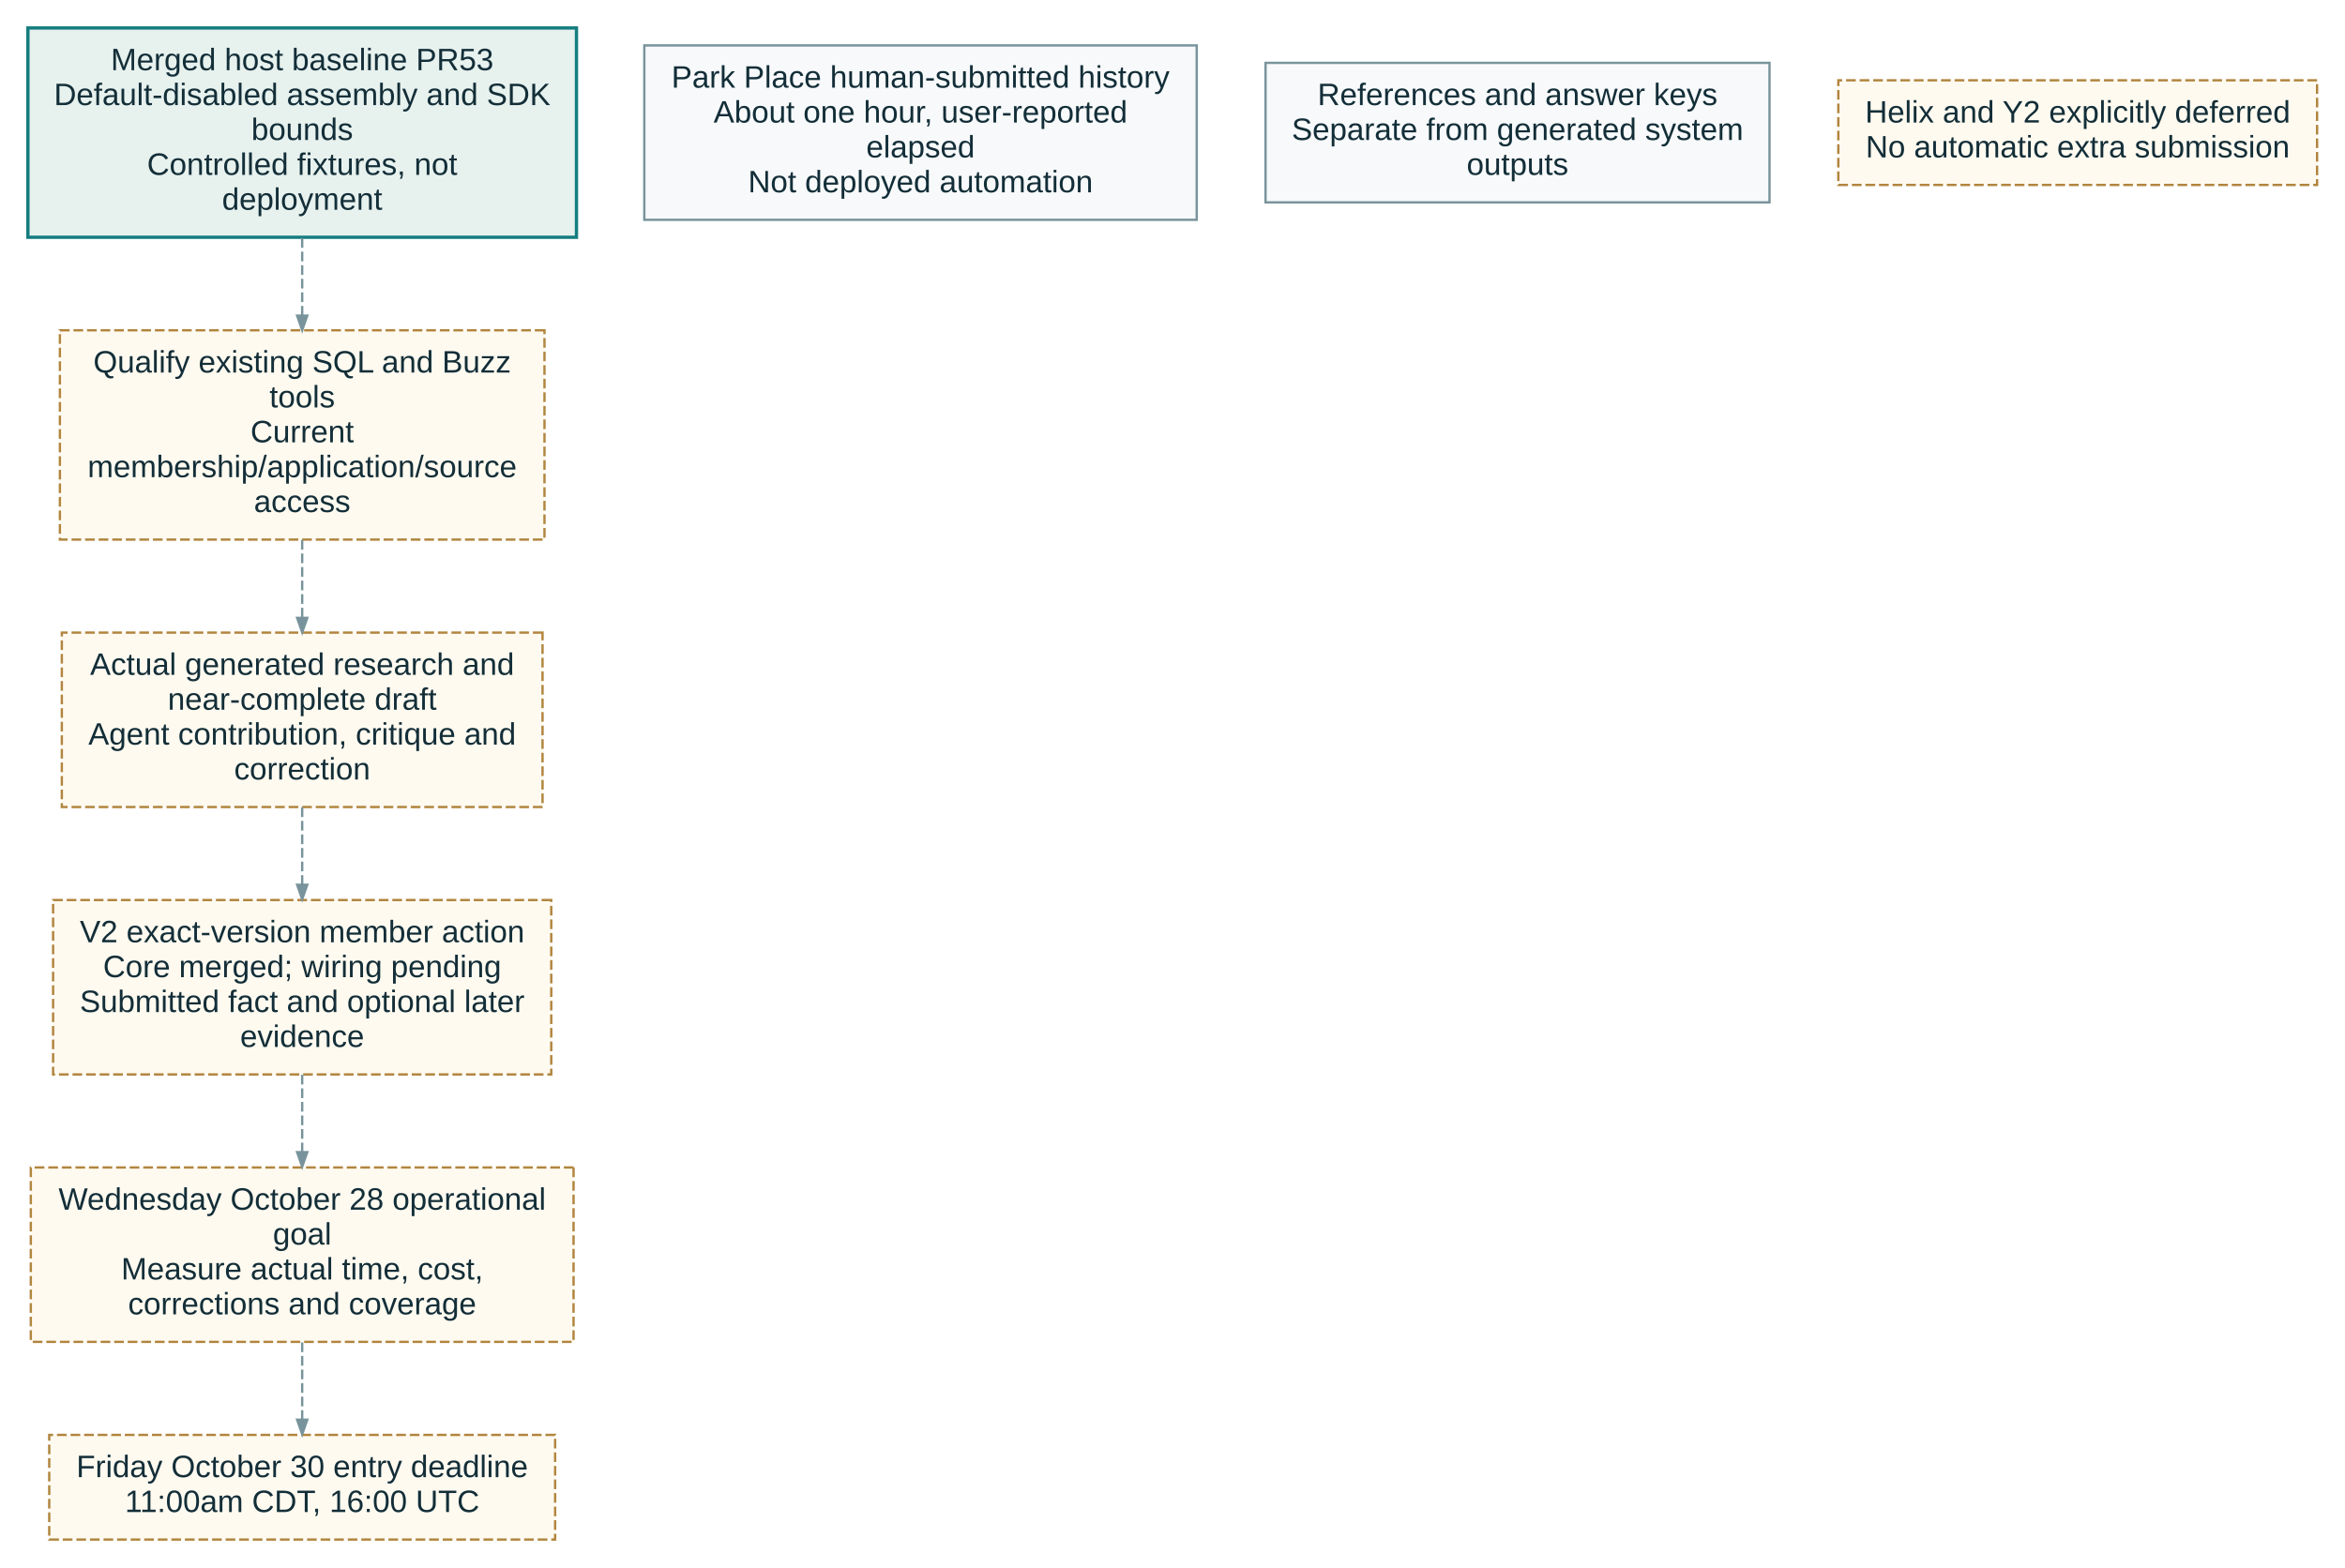
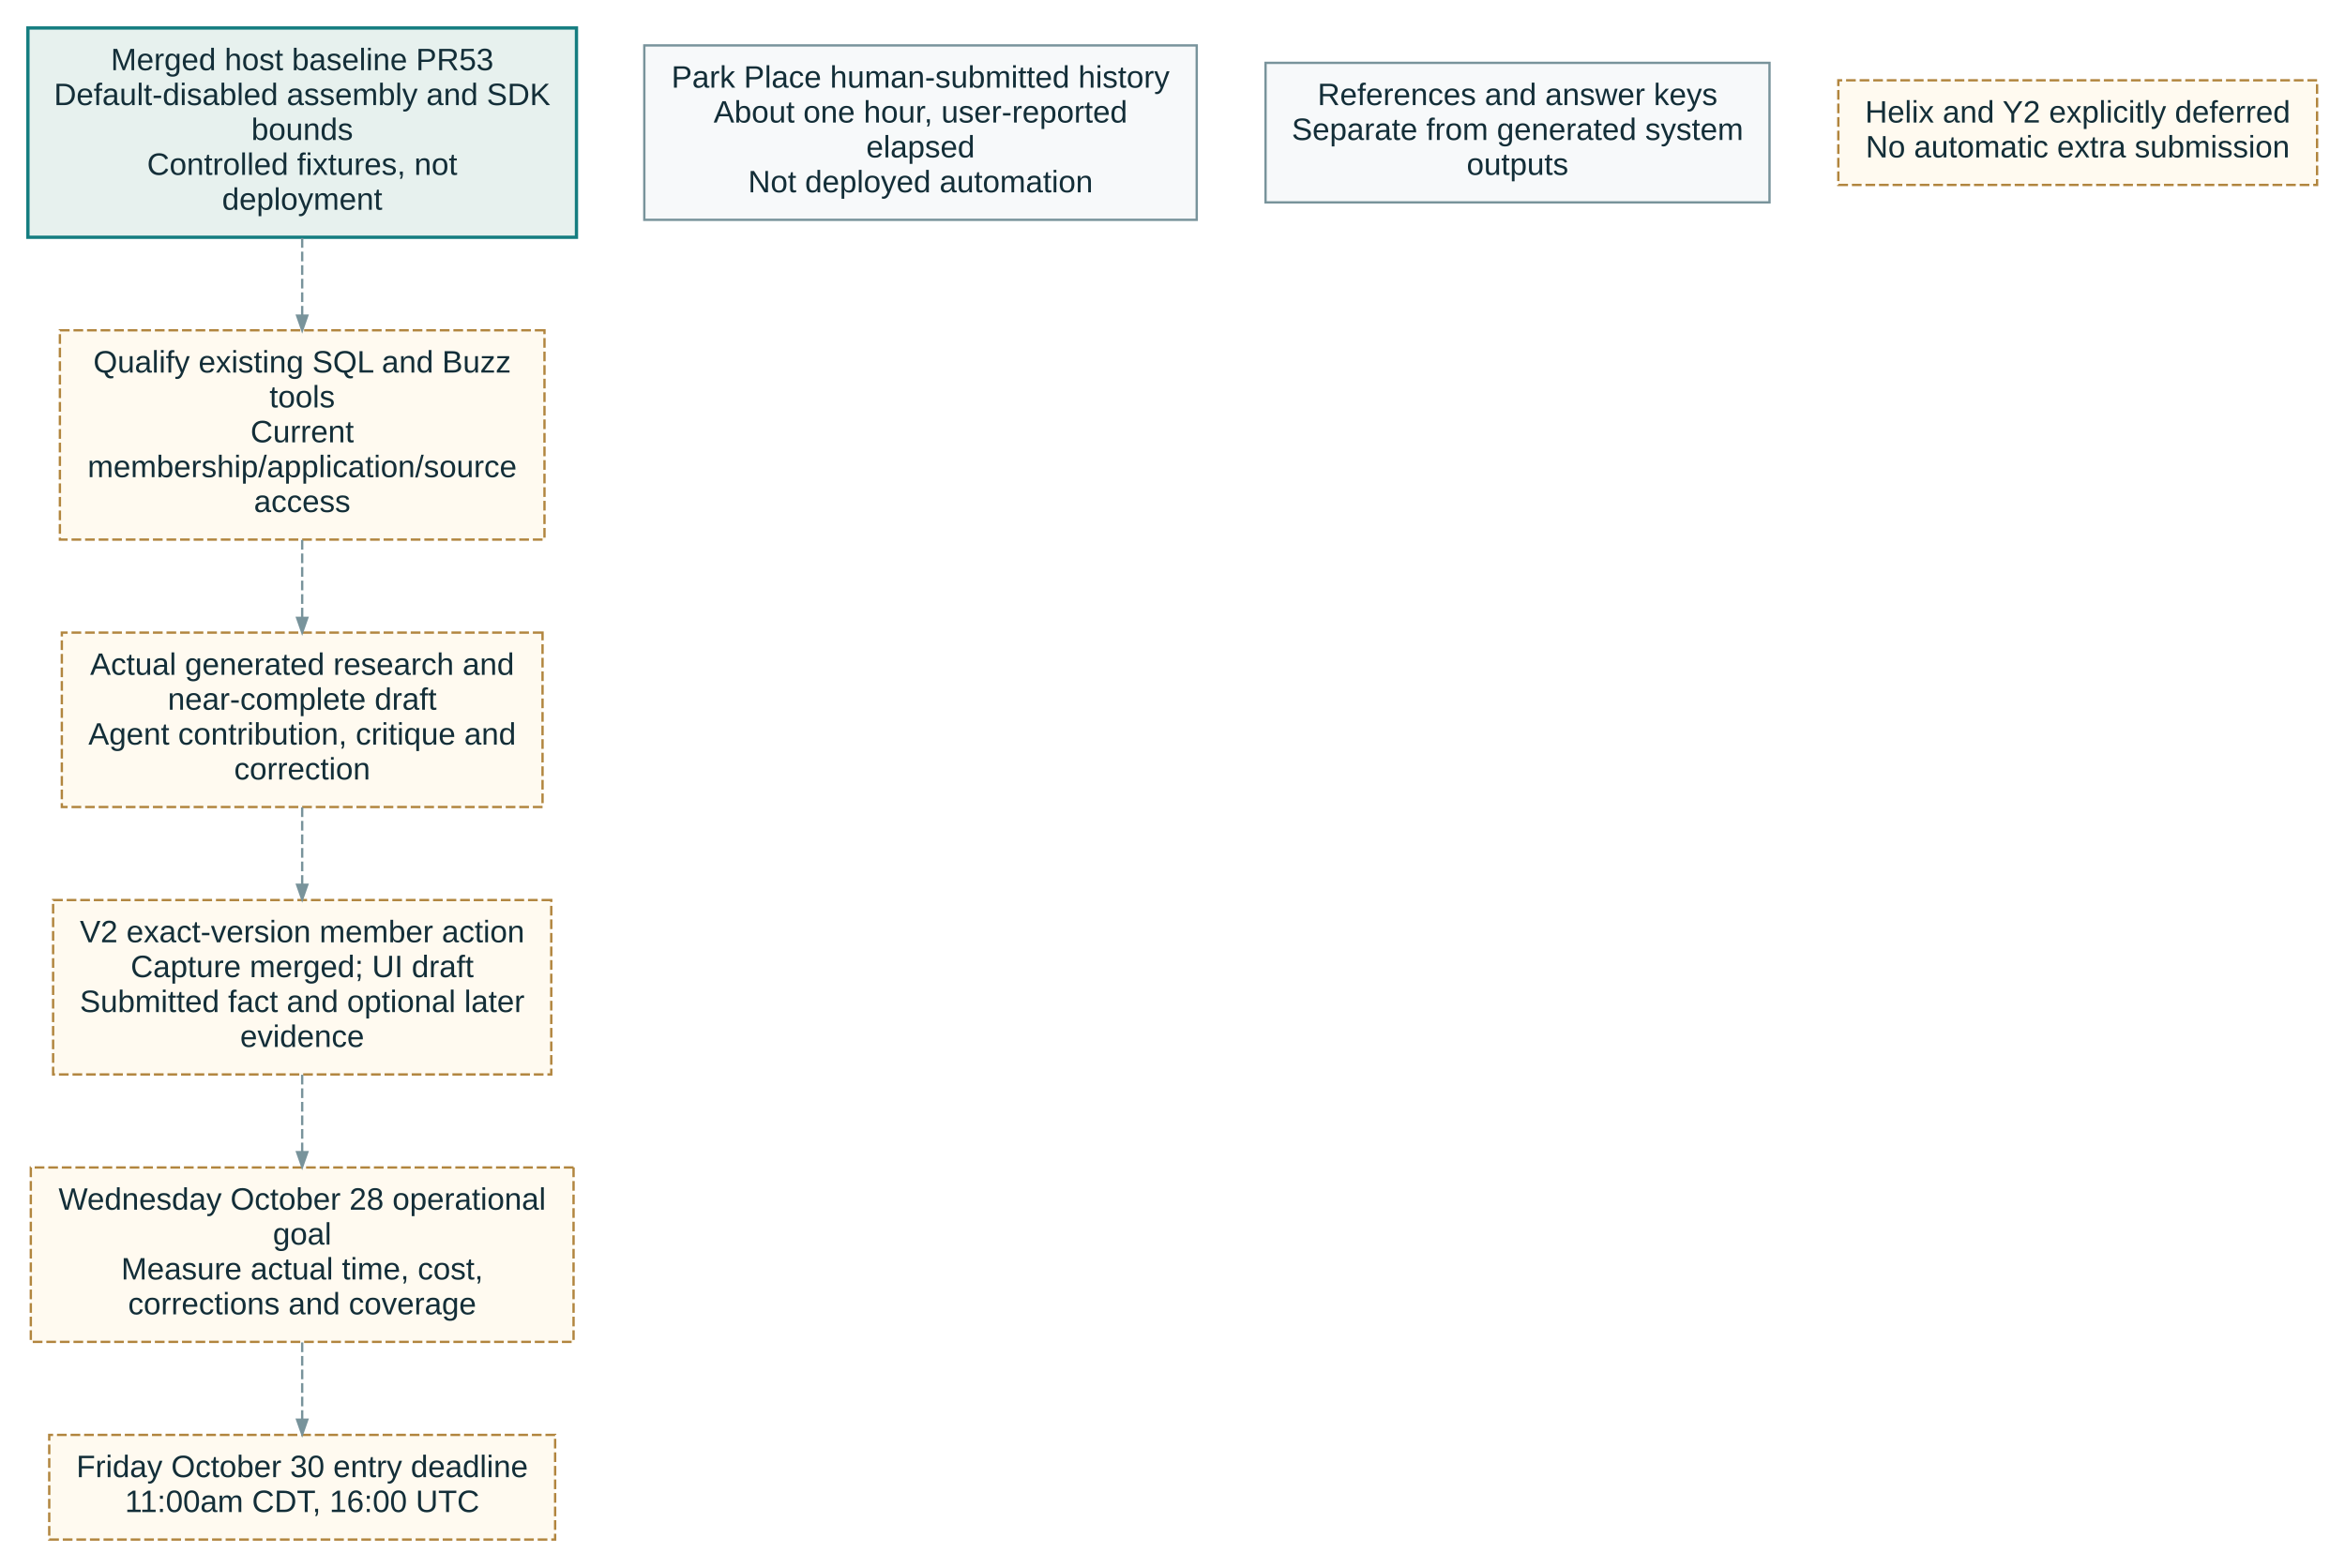
<svg xmlns="http://www.w3.org/2000/svg" width="1210pt" height="809pt" viewBox="0.00 0.00 1209.80 808.80" id="diagram-funding-roadmap" role="img" aria-label="Wednesday goal and Friday entry">
  <g id="diagram-funding-roadmap-graph" class="graph" transform="scale(1 1) rotate(0) translate(14.4 794.4)">
    <g id="diagram-funding-roadmap-node-I" class="node">
      <polygon fill="#e7f1ee" stroke="#157d80" stroke-width="1.7" points="283,-780 0,-780 0,-672 283,-672 283,-780" />
      <text text-anchor="middle" x="141.5" y="-758.2" font-family="Arial" font-size="16.00" fill="#132e38">Merged host baseline PR53</text>
      <text text-anchor="middle" x="141.5" y="-740.2" font-family="Arial" font-size="16.00" fill="#132e38">Default-disabled assembly and SDK</text>
      <text text-anchor="middle" x="141.5" y="-722.2" font-family="Arial" font-size="16.00" fill="#132e38">bounds</text>
      <text text-anchor="middle" x="141.5" y="-704.2" font-family="Arial" font-size="16.00" fill="#132e38">Controlled fixtures, not</text>
      <text text-anchor="middle" x="141.5" y="-686.2" font-family="Arial" font-size="16.00" fill="#132e38">deployment</text>
    </g>
    <g id="diagram-funding-roadmap-node-A" class="node">
      <polygon fill="#fffaf0" stroke="#b1853e" stroke-width="1.2" stroke-dasharray="5,2" points="266.5,-624 16.5,-624 16.5,-516 266.5,-516 266.5,-624" />
      <text text-anchor="middle" x="141.5" y="-602.2" font-family="Arial" font-size="16.00" fill="#132e38">Qualify existing SQL and Buzz</text>
      <text text-anchor="middle" x="141.5" y="-584.2" font-family="Arial" font-size="16.00" fill="#132e38">tools</text>
      <text text-anchor="middle" x="141.5" y="-566.2" font-family="Arial" font-size="16.00" fill="#132e38">Current</text>
      <text text-anchor="middle" x="141.5" y="-548.2" font-family="Arial" font-size="16.00" fill="#132e38">membership/application/source</text>
      <text text-anchor="middle" x="141.5" y="-530.2" font-family="Arial" font-size="16.00" fill="#132e38">access</text>
    </g>
    <g id="diagram-funding-roadmap-edge-0" class="edge">
      <path fill="none" stroke="#78939b" stroke-width="1.2" stroke-dasharray="5,2" d="M141.5,-671.57C141.5,-658.72 141.5,-644.89 141.5,-631.73" />
      <polygon fill="#78939b" stroke="#78939b" stroke-width="1.2" points="144.13,-631.57 141.5,-624.07 138.88,-631.57 144.13,-631.57" />
    </g>
    <g id="diagram-funding-roadmap-node-D" class="node">
      <polygon fill="#fffaf0" stroke="#b1853e" stroke-width="1.2" stroke-dasharray="5,2" points="265.5,-468 17.5,-468 17.5,-378 265.5,-378 265.5,-468" />
      <text text-anchor="middle" x="141.5" y="-446.2" font-family="Arial" font-size="16.00" fill="#132e38">Actual generated research and</text>
      <text text-anchor="middle" x="141.5" y="-428.2" font-family="Arial" font-size="16.00" fill="#132e38">near-complete draft</text>
      <text text-anchor="middle" x="141.5" y="-410.2" font-family="Arial" font-size="16.00" fill="#132e38">Agent contribution, critique and</text>
      <text text-anchor="middle" x="141.5" y="-392.2" font-family="Arial" font-size="16.00" fill="#132e38">correction</text>
    </g>
    <g id="diagram-funding-roadmap-edge-1" class="edge">
      <path fill="none" stroke="#78939b" stroke-width="1.2" stroke-dasharray="5,2" d="M141.5,-515.83C141.5,-502.72 141.5,-488.71 141.5,-475.67" />
      <polygon fill="#78939b" stroke="#78939b" stroke-width="1.2" points="144.13,-475.62 141.5,-468.12 138.88,-475.62 144.13,-475.62" />
    </g>
    <g id="diagram-funding-roadmap-node-V" class="node">
      <polygon fill="#fffaf0" stroke="#b1853e" stroke-width="1.2" stroke-dasharray="5,2" points="270,-330 13,-330 13,-240 270,-240 270,-330" />
      <text text-anchor="middle" x="141.5" y="-308.2" font-family="Arial" font-size="16.00" fill="#132e38">V2 exact-version member action</text>
-       <text text-anchor="middle" x="141.5" y="-290.2" font-family="Arial" font-size="16.00" fill="#132e38">Core merged; wiring pending</text>
+       <text text-anchor="middle" x="141.5" y="-290.2" font-family="Arial" font-size="16.00" fill="#132e38">Capture merged; UI draft</text>
      <text text-anchor="middle" x="141.5" y="-272.2" font-family="Arial" font-size="16.00" fill="#132e38">Submitted fact and optional later</text>
      <text text-anchor="middle" x="141.5" y="-254.2" font-family="Arial" font-size="16.00" fill="#132e38">evidence</text>
    </g>
    <g id="diagram-funding-roadmap-edge-2" class="edge">
      <path fill="none" stroke="#78939b" stroke-width="1.2" stroke-dasharray="5,2" d="M141.5,-377.84C141.5,-365.14 141.5,-351.16 141.5,-338.02" />
      <polygon fill="#78939b" stroke="#78939b" stroke-width="1.2" points="144.13,-337.9 141.5,-330.4 138.88,-337.9 144.13,-337.9" />
    </g>
    <g id="diagram-funding-roadmap-node-W" class="node">
      <polygon fill="#fffaf0" stroke="#b1853e" stroke-width="1.2" stroke-dasharray="5,2" points="281.5,-192 1.5,-192 1.5,-102 281.5,-102 281.5,-192" />
      <text text-anchor="middle" x="141.5" y="-170.2" font-family="Arial" font-size="16.00" fill="#132e38">Wednesday October 28 operational</text>
      <text text-anchor="middle" x="141.5" y="-152.2" font-family="Arial" font-size="16.00" fill="#132e38">goal</text>
      <text text-anchor="middle" x="141.5" y="-134.2" font-family="Arial" font-size="16.00" fill="#132e38">Measure actual time, cost,</text>
      <text text-anchor="middle" x="141.5" y="-116.2" font-family="Arial" font-size="16.00" fill="#132e38">corrections and coverage</text>
    </g>
    <g id="diagram-funding-roadmap-edge-3" class="edge">
      <path fill="none" stroke="#78939b" stroke-width="1.2" stroke-dasharray="5,2" d="M141.5,-239.84C141.5,-227.14 141.5,-213.16 141.5,-200.02" />
      <polygon fill="#78939b" stroke="#78939b" stroke-width="1.2" points="144.13,-199.9 141.5,-192.4 138.88,-199.9 144.13,-199.9" />
    </g>
    <g id="diagram-funding-roadmap-node-F" class="node">
      <polygon fill="#fffaf0" stroke="#b1853e" stroke-width="1.2" stroke-dasharray="5,2" points="272,-54 11,-54 11,0 272,0 272,-54" />
      <text text-anchor="middle" x="141.5" y="-32.2" font-family="Arial" font-size="16.00" fill="#132e38">Friday October 30 entry deadline</text>
      <text text-anchor="middle" x="141.5" y="-14.2" font-family="Arial" font-size="16.00" fill="#132e38">11:00am CDT, 16:00 UTC</text>
    </g>
    <g id="diagram-funding-roadmap-edge-4" class="edge">
      <path fill="none" stroke="#78939b" stroke-width="1.2" stroke-dasharray="5,2" d="M141.5,-101.73C141.5,-88.64 141.5,-74.51 141.5,-62.17" />
      <polygon fill="#78939b" stroke="#78939b" stroke-width="1.2" points="144.13,-61.84 141.5,-54.34 138.88,-61.84 144.13,-61.84" />
    </g>
    <g id="diagram-funding-roadmap-node-P" class="node">
      <polygon fill="#f7f9fa" stroke="#78939b" stroke-width="1.2" points="603,-771 318,-771 318,-681 603,-681 603,-771" />
      <text text-anchor="middle" x="460.5" y="-749.2" font-family="Arial" font-size="16.00" fill="#132e38">Park Place human-submitted history</text>
      <text text-anchor="middle" x="460.5" y="-731.2" font-family="Arial" font-size="16.00" fill="#132e38">About one hour, user-reported</text>
      <text text-anchor="middle" x="460.5" y="-713.2" font-family="Arial" font-size="16.00" fill="#132e38">elapsed</text>
      <text text-anchor="middle" x="460.5" y="-695.2" font-family="Arial" font-size="16.00" fill="#132e38">Not deployed automation</text>
    </g>
    <g id="diagram-funding-roadmap-node-R" class="node">
      <polygon fill="#f7f9fa" stroke="#78939b" stroke-width="1.2" points="898.5,-762 638.5,-762 638.5,-690 898.5,-690 898.5,-762" />
      <text text-anchor="middle" x="768.5" y="-740.2" font-family="Arial" font-size="16.00" fill="#132e38">References and answer keys</text>
      <text text-anchor="middle" x="768.5" y="-722.2" font-family="Arial" font-size="16.00" fill="#132e38">Separate from generated system</text>
      <text text-anchor="middle" x="768.5" y="-704.2" font-family="Arial" font-size="16.00" fill="#132e38">outputs</text>
    </g>
    <g id="diagram-funding-roadmap-node-L" class="node">
      <polygon fill="#fffaf0" stroke="#b1853e" stroke-width="1.2" stroke-dasharray="5,2" points="1181,-753 934,-753 934,-699 1181,-699 1181,-753" />
      <text text-anchor="middle" x="1057.5" y="-731.2" font-family="Arial" font-size="16.00" fill="#132e38">Helix and Y2 explicitly deferred</text>
      <text text-anchor="middle" x="1057.5" y="-713.2" font-family="Arial" font-size="16.00" fill="#132e38">No automatic extra submission</text>
    </g>
  </g>
</svg>
